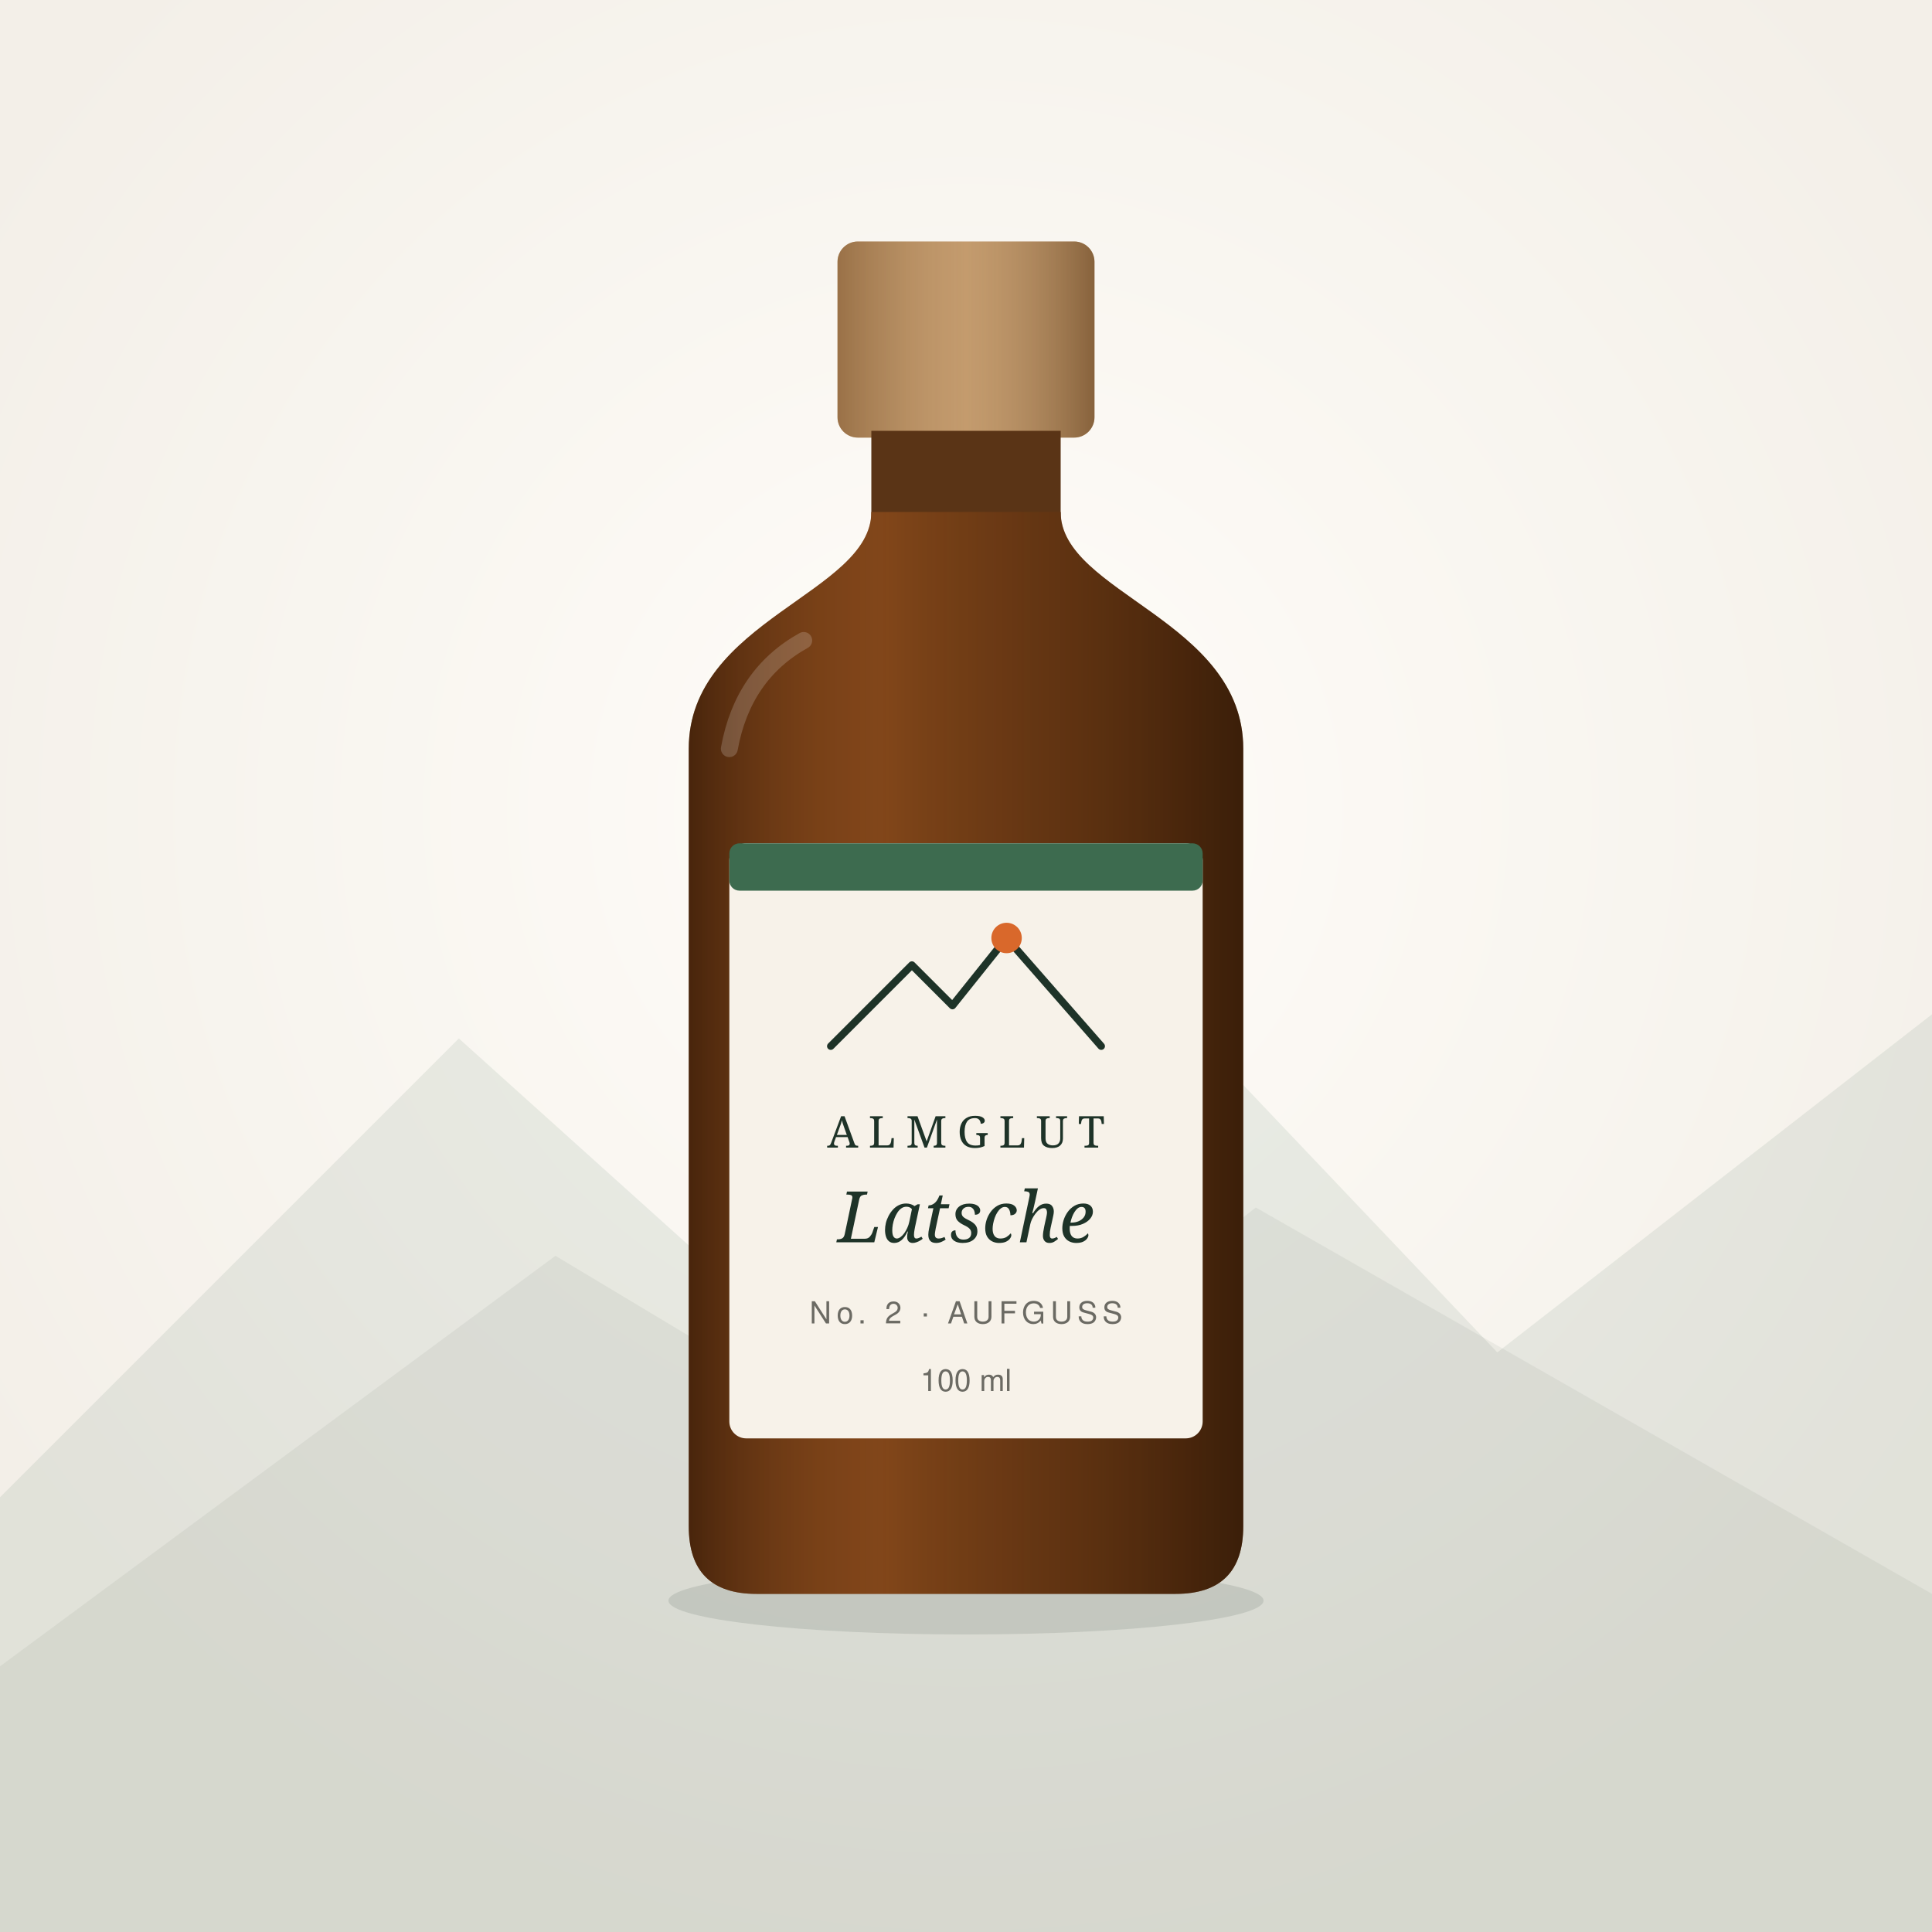
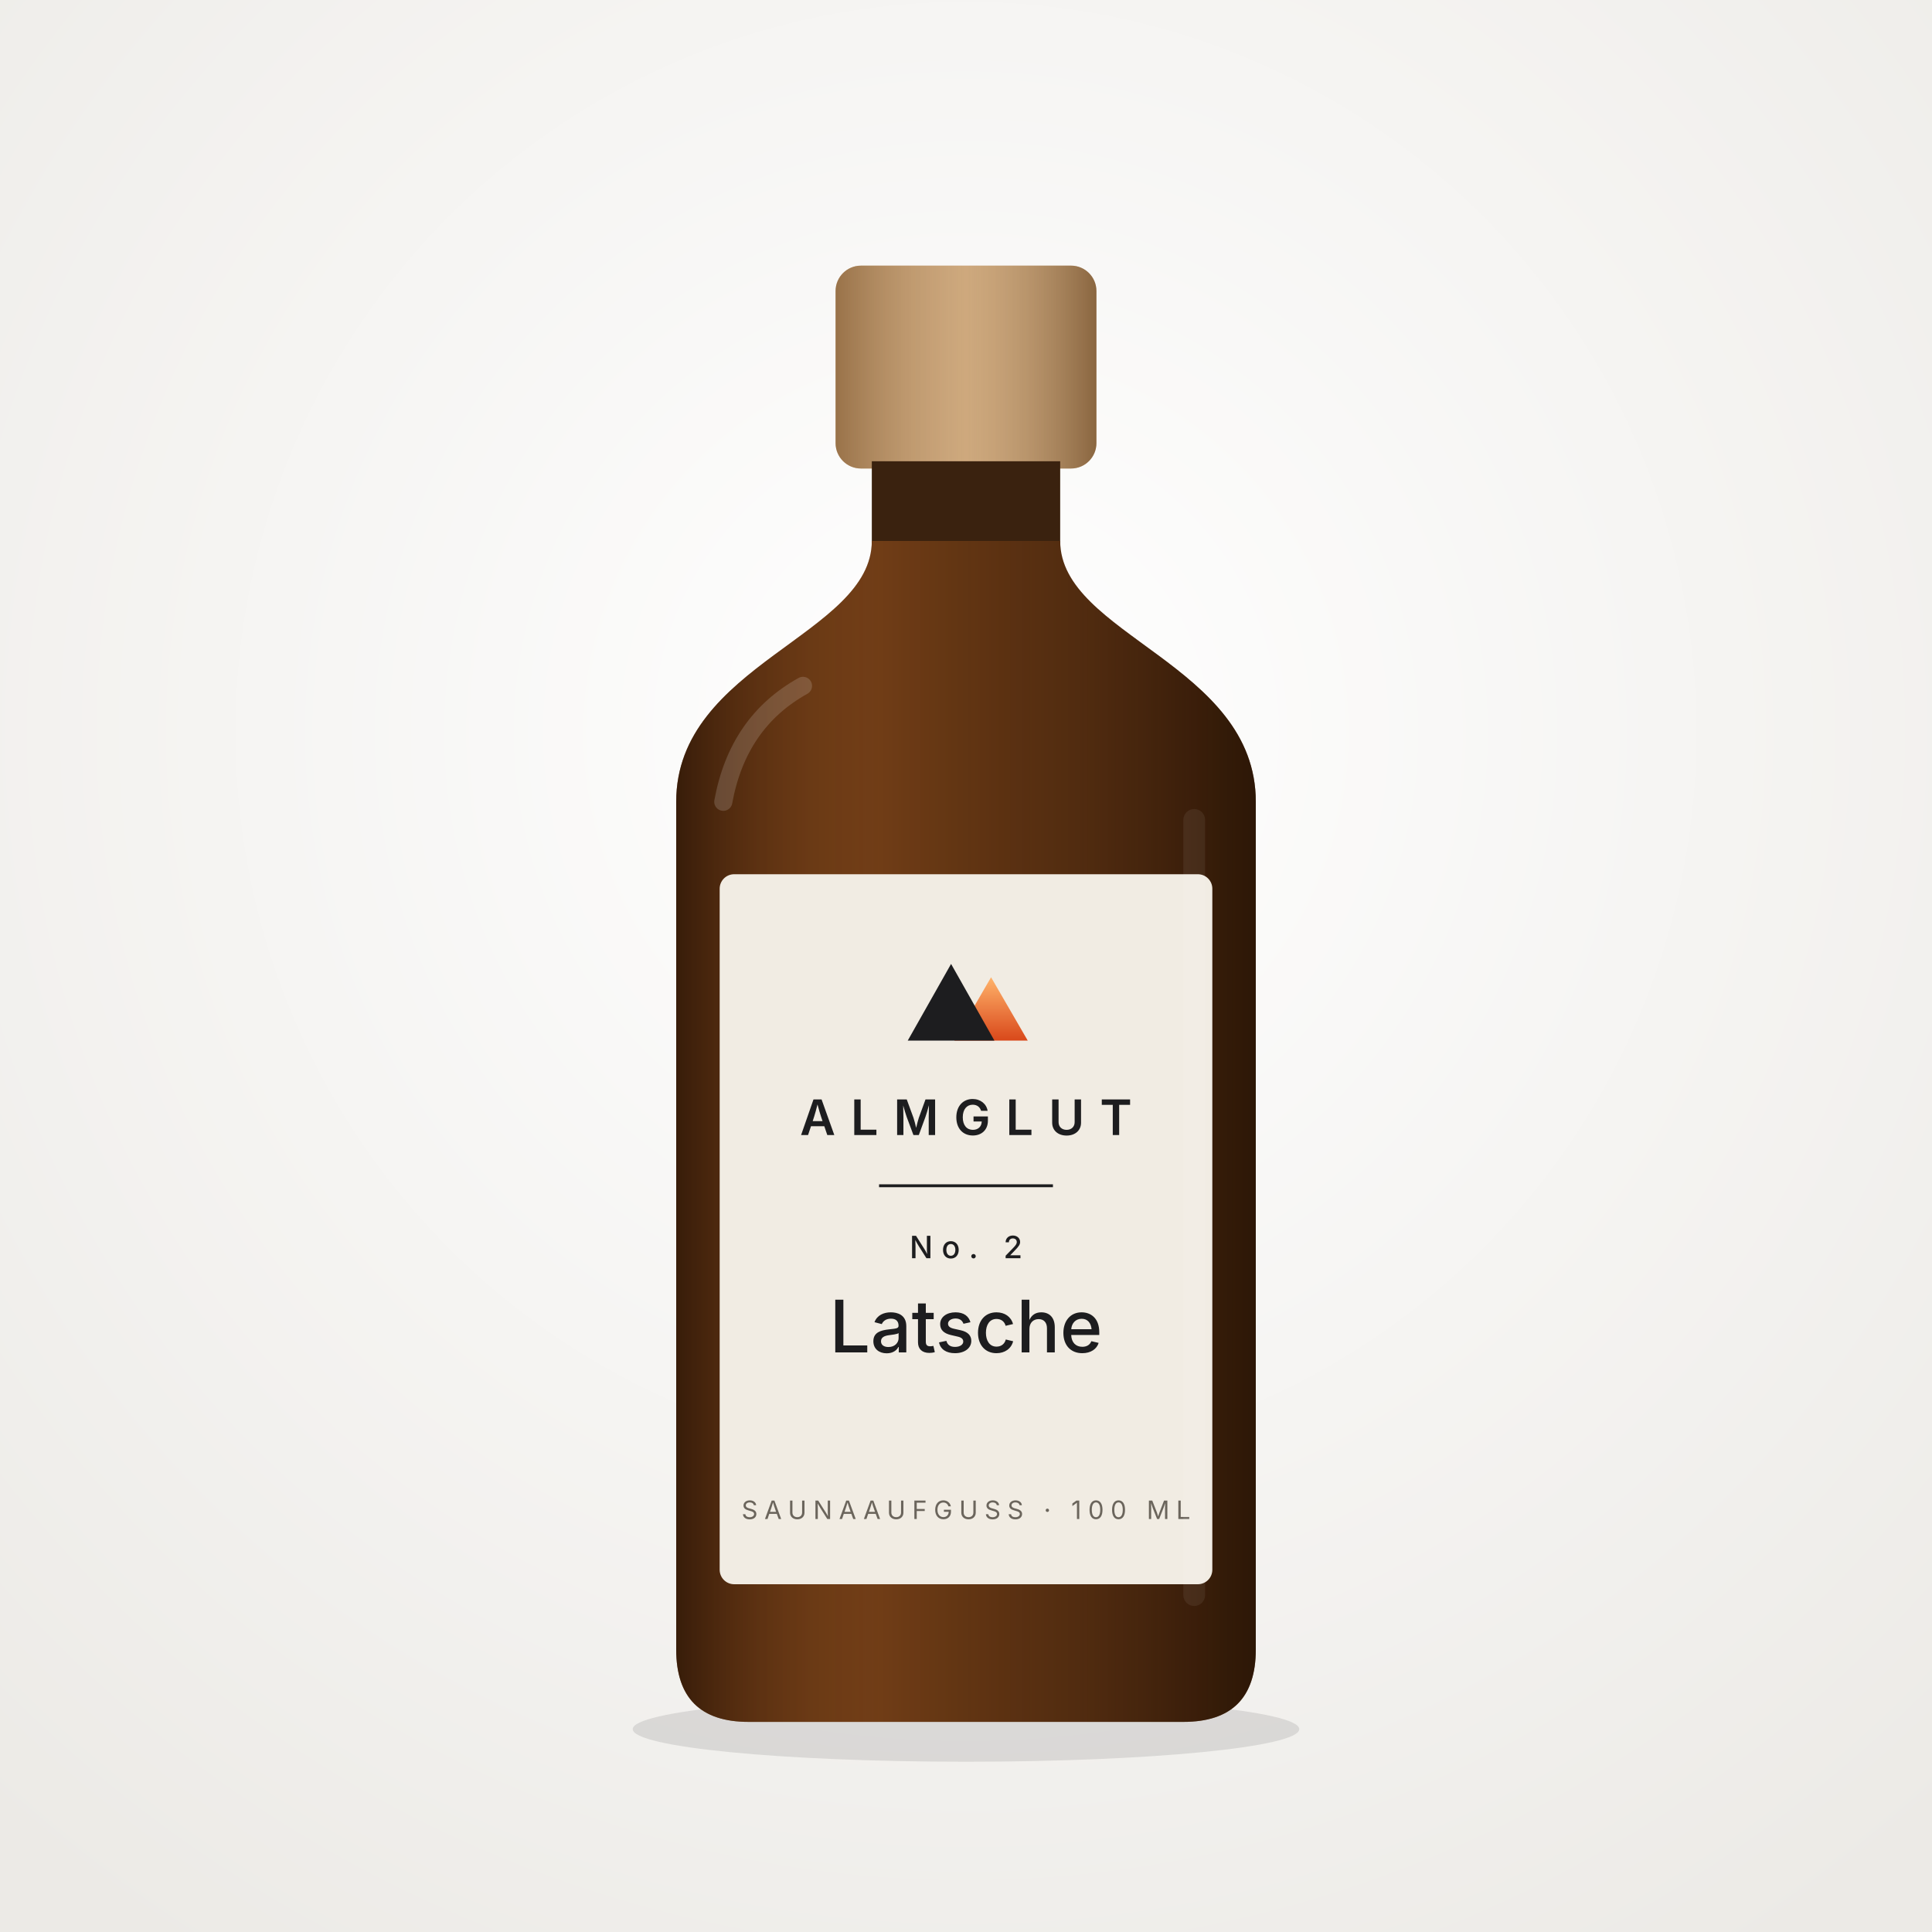
<svg xmlns="http://www.w3.org/2000/svg" viewBox="0 0 800 800" width="800" height="800">
  <defs>
    <linearGradient id="glas" x1="0" x2="1">
-       <stop offset="0" stop-color="#2B1305" stop-opacity=".55" />
-       <stop offset=".35" stop-color="#C46A2A" stop-opacity=".25" />
-       <stop offset=".7" stop-color="#2B1305" stop-opacity=".2" />
-       <stop offset="1" stop-color="#1A0B02" stop-opacity=".6" />
+       <stop offset="0" stop-color="#1E0D03" stop-opacity=".6" />
+       <stop offset=".35" stop-color="#B86426" stop-opacity=".22" />
+       <stop offset=".7" stop-color="#1E0D03" stop-opacity=".18" />
+       <stop offset="1" stop-color="#120700" stop-opacity=".65" />
    </linearGradient>
    <linearGradient id="holz" x1="0" x2="1">
-       <stop offset="0" stop-color="#7A5530" stop-opacity=".5" />
-       <stop offset=".5" stop-color="#E2C49B" stop-opacity=".25" />
-       <stop offset="1" stop-color="#5E3F20" stop-opacity=".55" />
+       <stop offset="0" stop-color="#6E4A26" stop-opacity=".5" />
+       <stop offset=".5" stop-color="#EAD3B0" stop-opacity=".25" />
+       <stop offset="1" stop-color="#5A3B1C" stop-opacity=".55" />
    </linearGradient>
-     <radialGradient id="licht" cx=".5" cy=".42" r=".6">
-       <stop offset="0" stop-color="#FFFDF9" />
-       <stop offset="1" stop-color="#F3EFE8" />
+     <radialGradient id="buehne" cx=".5" cy=".38" r=".75">
+       <stop offset="0" stop-color="#FFFFFF" />
+       <stop offset="1" stop-color="#ECEAE6" />
    </radialGradient>
  </defs>
-   <rect width="800" height="800" fill="url(#licht)" />
-   <path d="M0 620 L190 430 L290 520 L430 360 L620 560 L800 420 L800 800 L0 800 Z" fill="#3D6B4F" opacity=".10" />
-   <path d="M0 690 L230 520 L380 610 L520 500 L800 660 L800 800 L0 800 Z" fill="#1E3328" opacity=".06" />
-   <g transform="translate(260 100) scale(1.4)">
-     <ellipse cx="100" cy="402" rx="88" ry="10" fill="#1E3328" opacity=".12" />
-     <rect x="62" y="0" width="76" height="58" rx="6" fill="#B98D5E" />
-     <rect x="62" y="0" width="76" height="58" rx="6" fill="url(#holz)" />
-     <rect x="72" y="56" width="56" height="26" fill="#5A3416" />
-     <path d="M72 80 C72 104 18 112 18 150 L18 380 Q18 400 38 400 L162 400 Q182 400 182 380 L182 150 C182 112 128 104 128 80 Z" fill="#6B3A14" />
-     <path d="M72 80 C72 104 18 112 18 150 L18 380 Q18 400 38 400 L162 400 Q182 400 182 380 L182 150 C182 112 128 104 128 80 Z" fill="url(#glas)" />
-     <rect x="30" y="178" width="140" height="176" rx="5" fill="#F7F2E9" />
-     <rect x="30" y="178" width="140" height="14" rx="3" fill="#3D6B4F" />
-     <path d="M60 238 L84 214 L96 226 L112 206 L140 238" fill="none" stroke="#1E3328" stroke-width="2.2" stroke-linecap="round" stroke-linejoin="round" />
-     <circle cx="112" cy="206" r="4.5" fill="#D9682B" />
-     <text x="100" y="268" text-anchor="middle" font-family="Georgia, serif" font-size="13" letter-spacing="3" fill="#1E3328">ALMGLUT</text>
-     <text x="100" y="296" text-anchor="middle" font-family="Georgia, serif" font-size="21" font-style="italic" fill="#1E3328">Latsche</text>
-     <text x="100" y="320" text-anchor="middle" font-family="Helvetica, Arial, sans-serif" font-size="9" letter-spacing="1.5" fill="#6B6A63">No. 2  ·  AUFGUSS</text>
-     <text x="100" y="340" text-anchor="middle" font-family="Helvetica, Arial, sans-serif" font-size="9" fill="#6B6A63">100 ml</text>
-     <path d="M30 150 Q34 128 52 118" stroke="#fff" stroke-width="5" opacity=".18" fill="none" stroke-linecap="round" />
+   <rect width="800" height="800" fill="url(#buehne)" />
+   <g transform="translate(250 110) scale(1.5)">
+     <defs>
+       <linearGradient id="v1" x1="0" y1="0" x2="0" y2="1">
+         <stop offset="0" stop-color="#FFB36B" />
+         <stop offset="1" stop-color="#D9481A" />
+       </linearGradient>
+     </defs>
+     <ellipse cx="100" cy="404" rx="92" ry="9" fill="#000" opacity=".10" />
+     <rect x="64" y="0" width="72" height="56" rx="7" fill="#C49A6C" />
+     <rect x="64" y="0" width="72" height="56" rx="7" fill="url(#holz)" />
+     <rect x="74" y="54" width="52" height="24" fill="#3A220F" />
+     <path d="M74 76 C74 102 20 110 20 148 L20 382 Q20 402 40 402 L160 402 Q180 402 180 382 L180 148 C180 110 126 102 126 76 Z" fill="#5C3212" />
+     <path d="M74 76 C74 102 20 110 20 148 L20 382 Q20 402 40 402 L160 402 Q180 402 180 382 L180 148 C180 110 126 102 126 76 Z" fill="url(#glas)" />
+     <rect x="32" y="168" width="136" height="196" rx="4" fill="#F1ECE3" />
+     <g transform="translate(83 190) scale(0.46)">
+       <path d="M30 52 L52 14 L74 52 Z" fill="url(#v1)" />
+       <path d="M2 52 L28 6 L54 52 Z" fill="#1D1D1F" />
+     </g>
+     <text x="100" y="240" text-anchor="middle" font-family="Inter, 'Inter Tight', Helvetica, Arial, sans-serif" font-weight="600" font-size="13.5" letter-spacing="4.2" fill="#1D1D1F">ALMGLUT</text>
+     <line x1="76" y1="254" x2="124" y2="254" stroke="#1D1D1F" stroke-width="0.8" />
+     <text x="100" y="274" text-anchor="middle" font-family="Inter, 'Inter Tight', Helvetica, Arial, sans-serif" font-weight="500" font-size="8.5" letter-spacing="2.4" fill="#1D1D1F">No. 2</text>
+     <text x="100" y="300" text-anchor="middle" font-family="Inter, 'Inter Tight', Helvetica, Arial, sans-serif" font-weight="500" font-size="20" fill="#1D1D1F">Latsche</text>
+     <text x="100" y="346" text-anchor="middle" font-family="Inter, 'Inter Tight', Helvetica, Arial, sans-serif" font-size="7" letter-spacing="1.8" fill="#6B655C">SAUNAAUFGUSS · 100 ML</text>
+     <path d="M33 148 Q37 126 55 116" stroke="#fff" stroke-width="5" opacity=".16" fill="none" stroke-linecap="round" />
+     <rect x="160" y="150" width="6" height="220" rx="3" fill="#fff" opacity=".07" />
  </g>
</svg>
